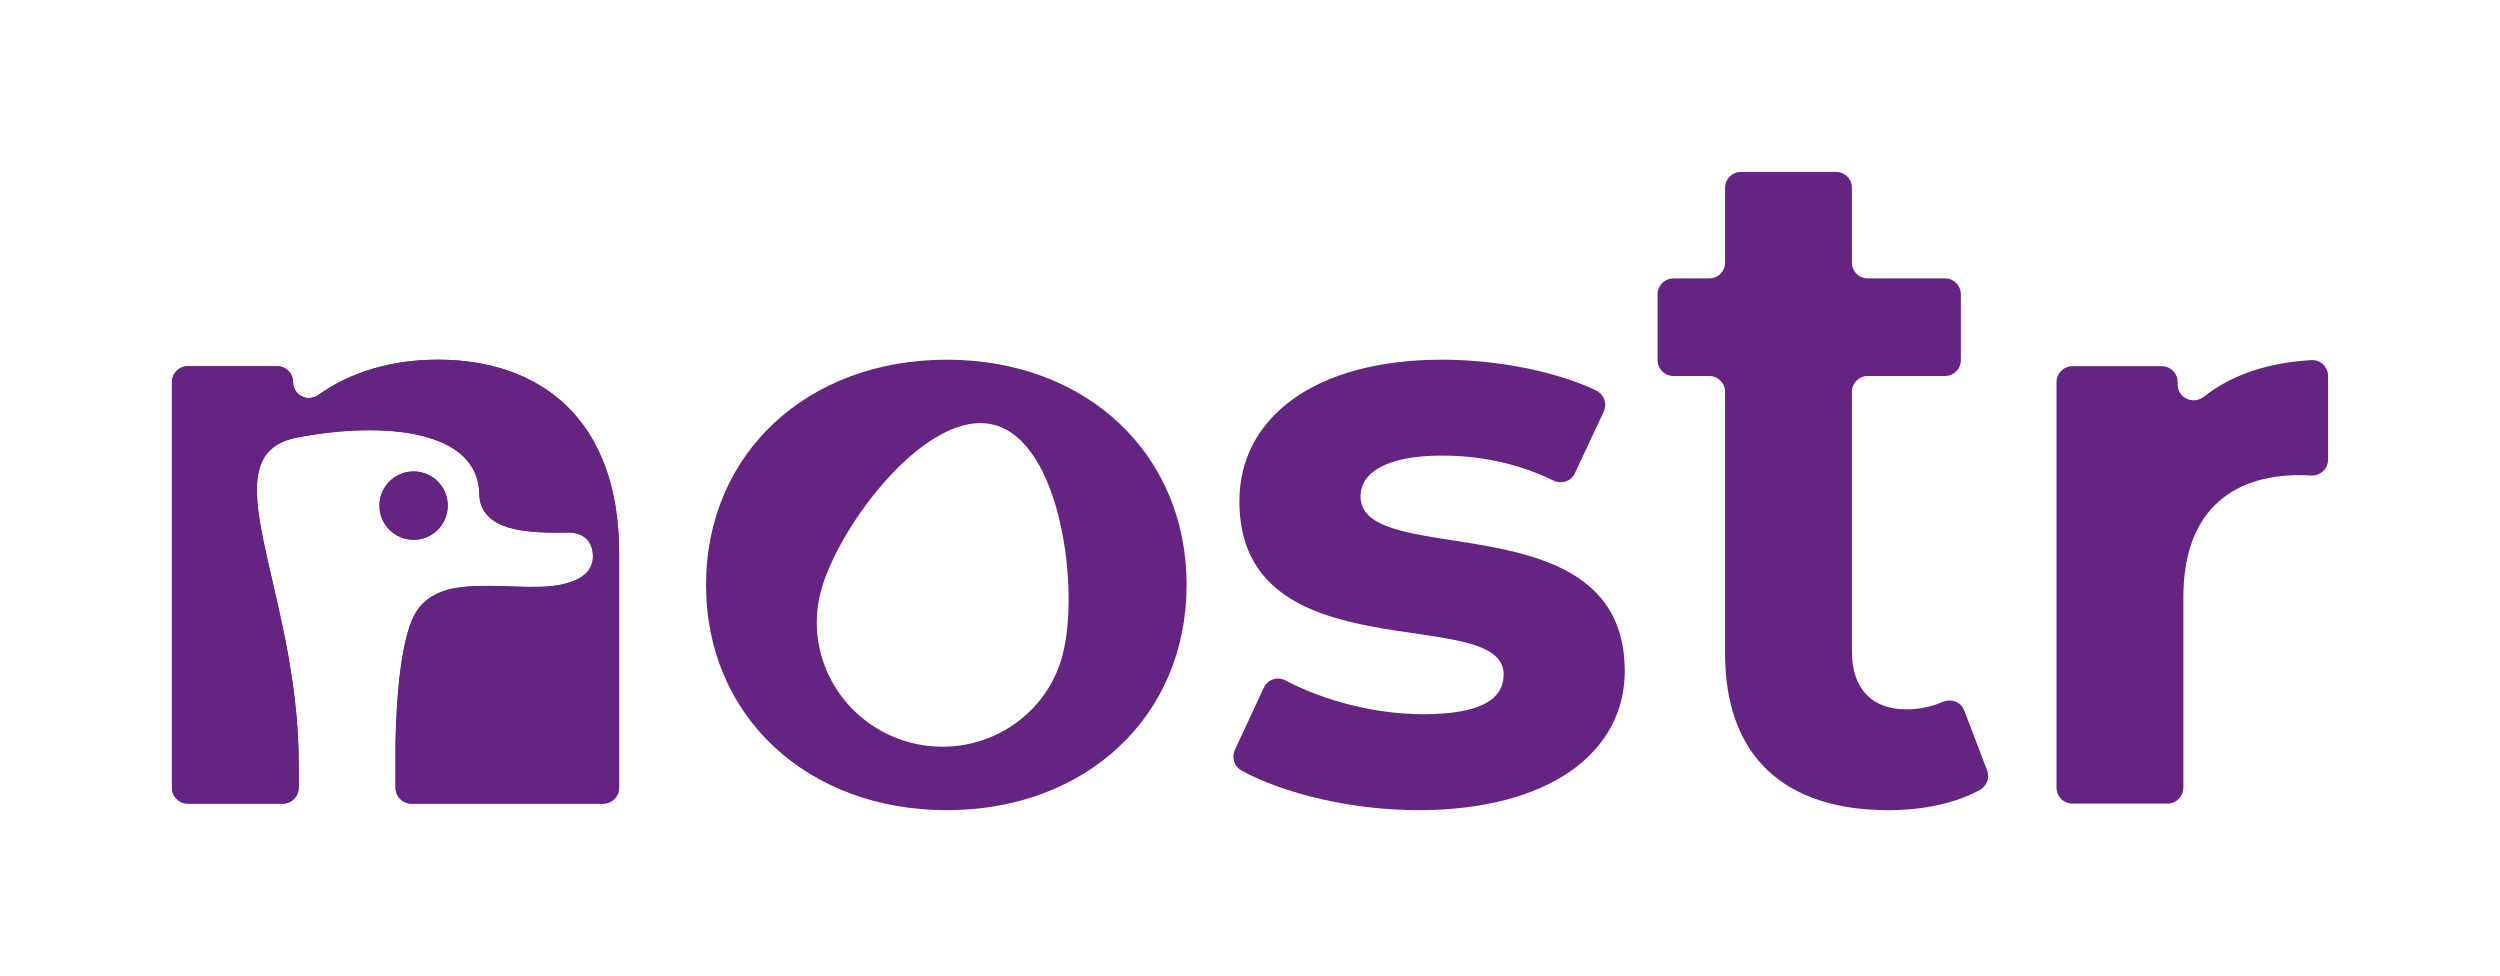
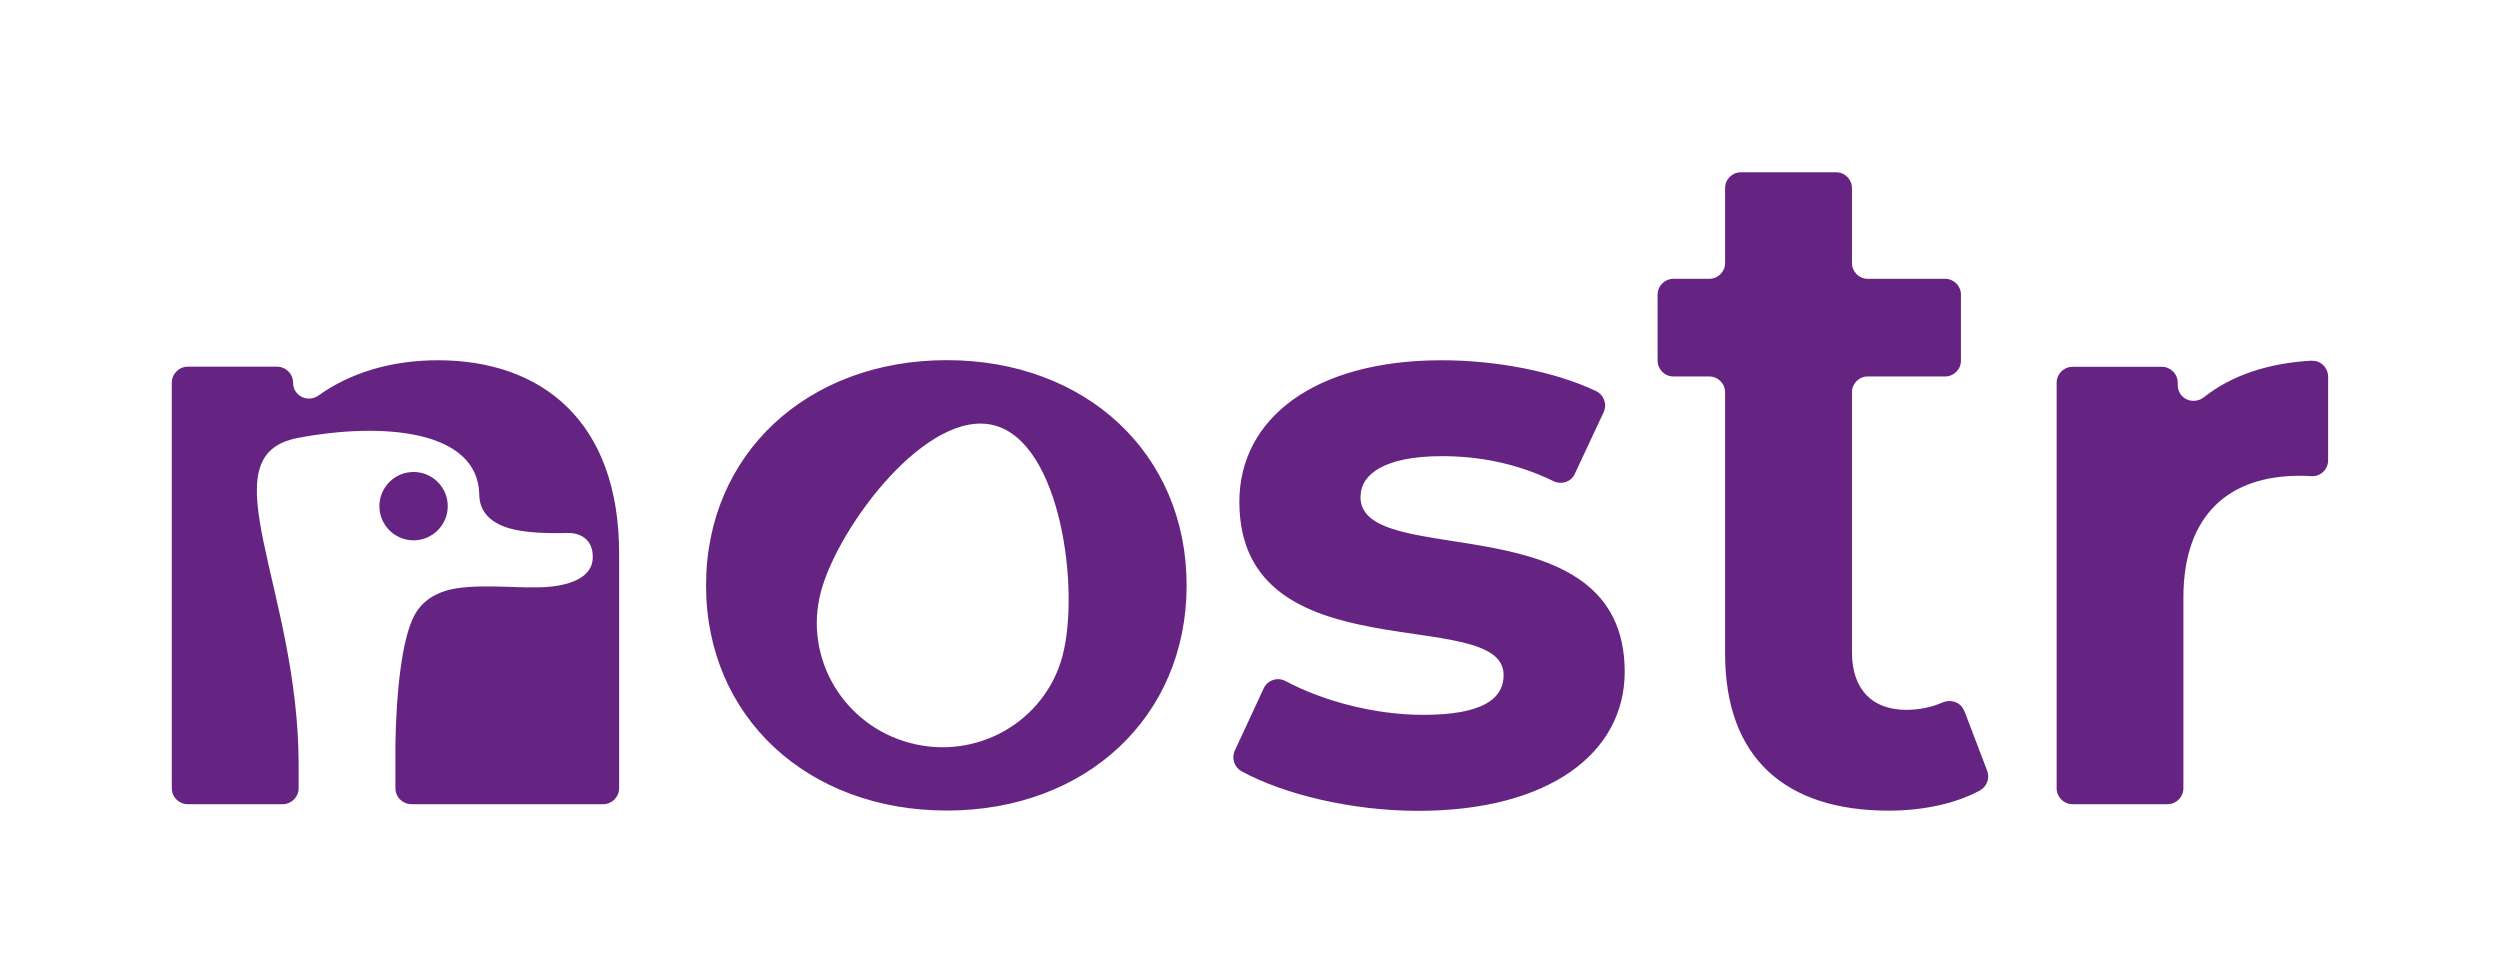
- <svg xmlns="http://www.w3.org/2000/svg" id="_8" viewBox="0 0 927.56 361.95">
-   <defs>
-     <style>.cls-1{fill:none;}.cls-2{fill:#662482;}</style>
-   </defs>
-   <path class="cls-1" d="m72.63,0h782.3c40.09,0,72.63,32.54,72.63,72.63v216.69c0,40.09-32.54,72.63-72.63,72.63H72.63c-40.09,0-72.63-32.54-72.63-72.63V72.63C0,32.54,32.54,0,72.63,0Z" />
-   <path class="cls-2" d="m857.69,133.61c-16.21.9-29.75,5.48-39.96,13.54-3.97,3.13-9.76.57-9.76-4.49v-.88c0-3.27-2.65-5.92-5.92-5.92h-33.11c-3.27,0-5.92,2.65-5.92,5.92v150.46c0,3.27,2.65,5.92,5.92,5.92h35.22c3.27,0,5.92-2.65,5.92-5.92v-70.7c0-31.07,17.2-45.25,43.14-45.25,1.51,0,2.91.05,4.32.13,3.39.2,6.24-2.51,6.24-5.91v-30.98c0-3.34-2.76-6.11-6.09-5.92Z" />
-   <path class="cls-2" d="m728.78,263.61c-1.24-3.25-4.94-4.53-8.13-3.14-4.09,1.79-8.71,2.72-13.34,2.72-12.67,0-20.21-7.54-20.21-21.42v-96.41c0-3.24,2.62-5.86,5.86-5.86h28.7c3.24,0,5.86-2.62,5.86-5.86v-24.48c0-3.24-2.62-5.86-5.86-5.86h-28.7c-3.24,0-5.86-2.62-5.86-5.86v-27.8c0-3.24-2.62-5.86-5.86-5.86h-35.34c-3.24,0-5.86,2.62-5.86,5.86v27.8c0,3.24-2.62,5.86-5.86,5.86h-13.31c-3.24,0-5.86,2.62-5.86,5.86v24.48c0,3.24,2.62,5.86,5.86,5.86h13.31c3.24,0,5.86,2.62,5.86,5.86v97.01c0,38.62,22.33,58.23,60.64,58.23,12.38,0,24.54-2.42,33.84-7.47,2.62-1.42,3.8-4.54,2.74-7.32l-8.48-22.21Z" />
-   <path class="cls-2" d="m504.8,184.13c0-8.45,9.05-15.09,30.17-15.09,13.14,0,27.23,2.39,41.43,9.27,2.95,1.43,6.49.32,7.88-2.65l10.73-22.9c1.4-2.98.11-6.5-2.86-7.91-15.41-7.32-37.26-11.4-57.19-11.4-47.37,0-75.12,21.72-75.12,52.49,0,64.87,98.05,37.71,98.05,64.26,0,9.05-8.14,14.79-29.87,14.79-17.58,0-36.81-4.94-51.05-12.54-2.99-1.6-6.68-.35-8.1,2.73l-10.7,23.04c-1.33,2.86-.22,6.24,2.55,7.74,15.73,8.5,40.73,14.63,65.48,14.63,48.57,0,76.63-21.42,76.63-51.59,0-63.96-98.05-37.11-98.05-64.86Z" />
-   <path class="cls-2" d="m351.26,133.45c-51.59,0-89.3,34.69-89.3,83.57s37.71,83.57,89.3,83.57,89-34.69,89-83.57-37.41-83.57-89-83.57Zm42.94,109.73c-6.48,24.4-31.8,38.86-56.55,32.29-24.75-6.57-39.57-31.68-33.09-56.08,6.48-24.4,39.62-68.32,64.37-61.74,24.75,6.57,31.75,61.14,25.27,85.54Z" />
-   <path class="cls-2" d="m162.43,133.45c-17.1,0-32.38,4.55-44.29,13.07-3.95,2.83-9.41.12-9.41-4.74,0-3.27-2.65-5.92-5.92-5.92h-33.11c-3.27,0-5.92,2.65-5.92,5.92v150.46c0,3.27,2.65,5.92,5.92,5.92h35.22c3.23,0,5.84-2.6,5.9-5.82v-8.76c0-65.62-34.67-114.78-.38-121.3,31.37-5.98,66.98-3.09,67.4,21.06.04,2.09.32,8.34,8.99,11.75,5.18,2.04,13.16,2.75,23.65,2.48,0,0,9.51-.76,9.51,8.94,0,12.06-21.29,11.21-21.29,11.21-7.05.33-23.65-1.61-33.11,1.23-5.01,1.51-9.36,4.35-12.01,9.55-4.41,8.65-6.51,27.67-6.84,47.54v16.2c0,3.27,2.65,5.92,5.92,5.92h71.12c3.27,0,5.92-2.65,5.92-5.92v-87c0-49.47-28.96-71.8-67.28-71.8Z" />
-   <path class="cls-2" d="m166.12,187.59c0-7-5.67-12.67-12.67-12.67s-12.67,5.68-12.67,12.67,5.67,12.68,12.67,12.68,12.67-5.68,12.67-12.68Z" />
-   <path class="cls-2" d="m229.71,205.25v87c0,3.27-2.65,5.92-5.92,5.92h-71.12c-3.27,0-5.92-2.65-5.92-5.92v-16.2c.33-19.87,2.43-38.89,6.84-47.54,2.65-5.2,7-8.04,12.01-9.55,9.46-2.84,26.06-.9,33.11-1.23,0,0,21.29.85,21.29-11.21,0-9.7-9.51-8.94-9.51-8.94-10.49.27-18.47-.44-23.65-2.48-8.67-3.41-8.95-9.66-8.99-11.75-.42-24.15-36.03-27.04-67.4-21.06-34.29,6.53.38,55.68.38,121.3v8.76c-.06,3.22-2.67,5.82-5.9,5.82h-35.22c-3.27,0-5.92-2.65-5.92-5.92v-150.46c0-3.27,2.65-5.92,5.92-5.92h33.11c3.27,0,5.92,2.65,5.92,5.92,0,4.86,5.46,7.57,9.41,4.74,11.91-8.53,27.19-13.07,44.29-13.07,38.31,0,67.28,22.33,67.28,71.8Zm-63.59-17.66c0-7-5.67-12.67-12.67-12.67s-12.67,5.68-12.67,12.67,5.67,12.68,12.67,12.68,12.67-5.68,12.67-12.68Z" />
+ <svg xmlns="http://www.w3.org/2000/svg" viewBox="0 0 256 100">
+   <path fill="#662482" d="M236.72 36.93c-4.47.25-8.21 1.51-11.03 3.74-1.1.86-2.69.16-2.69-1.24v-.24c0-.9-.73-1.63-1.63-1.63h-9.14c-.9 0-1.63.73-1.63 1.63v41.53c0 .9.73 1.63 1.63 1.63h9.72c.9 0 1.63-.73 1.63-1.63V61.21c0-8.58 4.75-12.49 11.91-12.49.42 0 .8.01 1.19.04.94.06 1.72-.69 1.72-1.63v-8.55c0-.92-.76-1.69-1.68-1.63ZM201.14 72.81c-.34-.9-1.36-1.25-2.24-.87-1.13.49-2.4.75-3.68.75-3.5 0-5.58-2.08-5.58-5.91V40.17c0-.89.72-1.62 1.62-1.62h7.92c.89 0 1.62-.72 1.62-1.62v-6.76c0-.89-.72-1.62-1.62-1.62h-7.92c-.89 0-1.62-.72-1.62-1.62v-7.67c0-.89-.72-1.62-1.62-1.62h-9.75c-.89 0-1.62.72-1.62 1.62v7.67c0 .89-.72 1.62-1.62 1.62h-3.67c-.89 0-1.62.72-1.62 1.62v6.76c0 .89.72 1.62 1.62 1.62h3.67c.89 0 1.62.72 1.62 1.62v26.77c0 10.66 6.16 16.07 16.74 16.07 3.42 0 6.77-.67 9.34-2.06.72-.39 1.05-1.25.76-2.02l-2.34-6.13ZM139.32 50.87c0-2.33 2.5-4.16 8.33-4.16 3.63 0 7.52.66 11.43 2.56.81.39 1.79.09 2.17-.73l2.96-6.32c.39-.82.03-1.79-.79-2.18-4.25-2.02-10.28-3.15-15.78-3.15-13.07 0-20.73 5.99-20.73 14.49 0 17.9 27.06 10.41 27.06 17.74 0 2.5-2.25 4.08-8.24 4.08-4.85 0-10.16-1.36-14.09-3.46-.83-.44-1.84-.1-2.24.75l-2.95 6.36c-.37.79-.06 1.72.7 2.14 4.34 2.35 11.24 4.04 18.07 4.04 13.4 0 21.15-5.91 21.15-14.24 0-17.65-27.06-10.24-27.06-17.9ZM96.95 36.88c-14.24 0-24.65 9.57-24.65 23.06S82.71 83 96.95 83s24.56-9.57 24.56-23.06-10.32-23.06-24.56-23.06Zm11.85 30.29c-1.79 6.73-8.78 10.73-15.61 8.91-6.83-1.81-10.92-8.74-9.13-15.48 1.79-6.73 10.93-18.86 17.77-17.04 6.83 1.81 8.76 16.87 6.97 23.61ZM63.4 80.71c0 .9-.73 1.64-1.64 1.64H42.13c-.9 0-1.64-.73-1.64-1.64v-4.47c.09-5.48.67-10.73 1.89-13.12.73-1.44 1.93-2.22 3.31-2.64 2.61-.78 7.19-.25 9.14-.34 0 0 5.87.23 5.87-3.09 0-2.68-2.62-2.47-2.62-2.47-2.89.07-5.1-.12-6.52-.68-2.39-.94-2.47-2.67-2.48-3.24-.12-6.66-9.94-7.46-18.6-5.81-9.46 1.8.1 15.37.1 33.47v2.42a1.64 1.64 0 0 1-1.63 1.61h-9.72c-.9 0-1.64-.73-1.64-1.64V39.19c0-.9.73-1.64 1.64-1.64h9.14c.9 0 1.64.73 1.64 1.64 0 1.34 1.51 2.09 2.6 1.31 3.29-2.35 7.5-3.61 12.22-3.61 10.57 0 18.57 6.16 18.57 19.81v24.01ZM45.85 51.83c0-1.93-1.57-3.5-3.5-3.5s-3.5 1.57-3.5 3.5 1.57 3.5 3.5 3.5 3.5-1.57 3.5-3.5Z" />
</svg>
